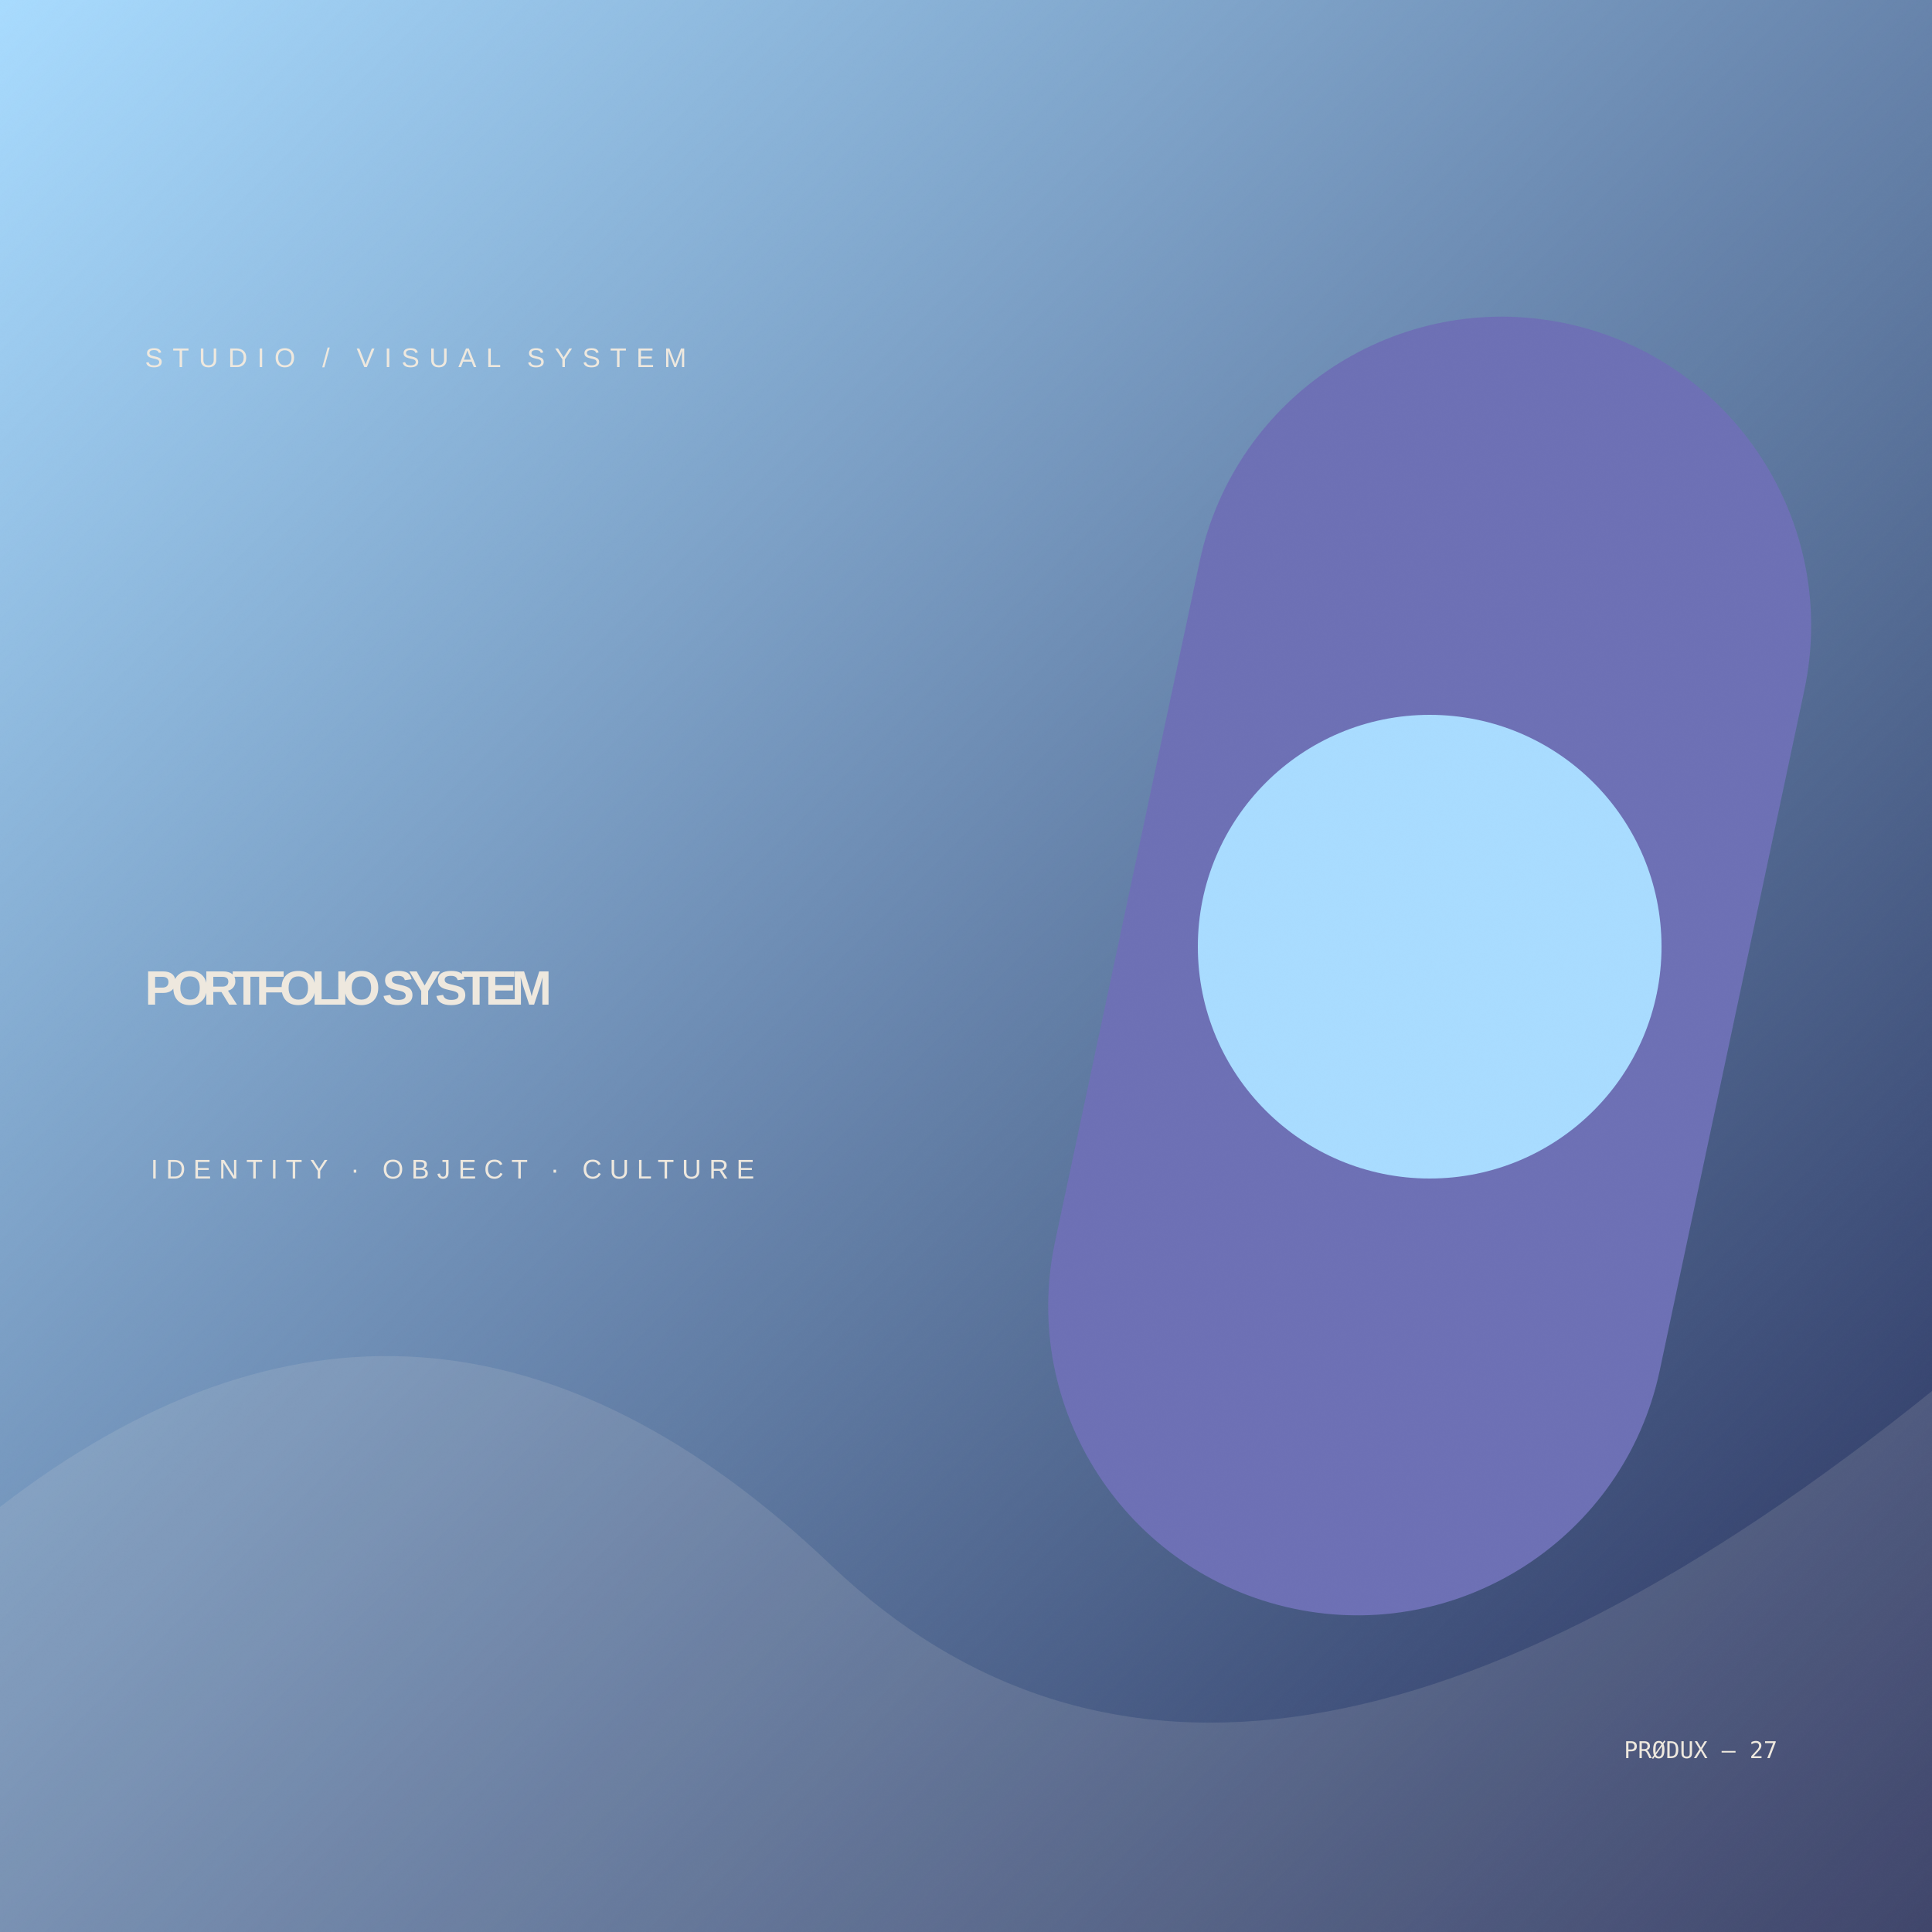
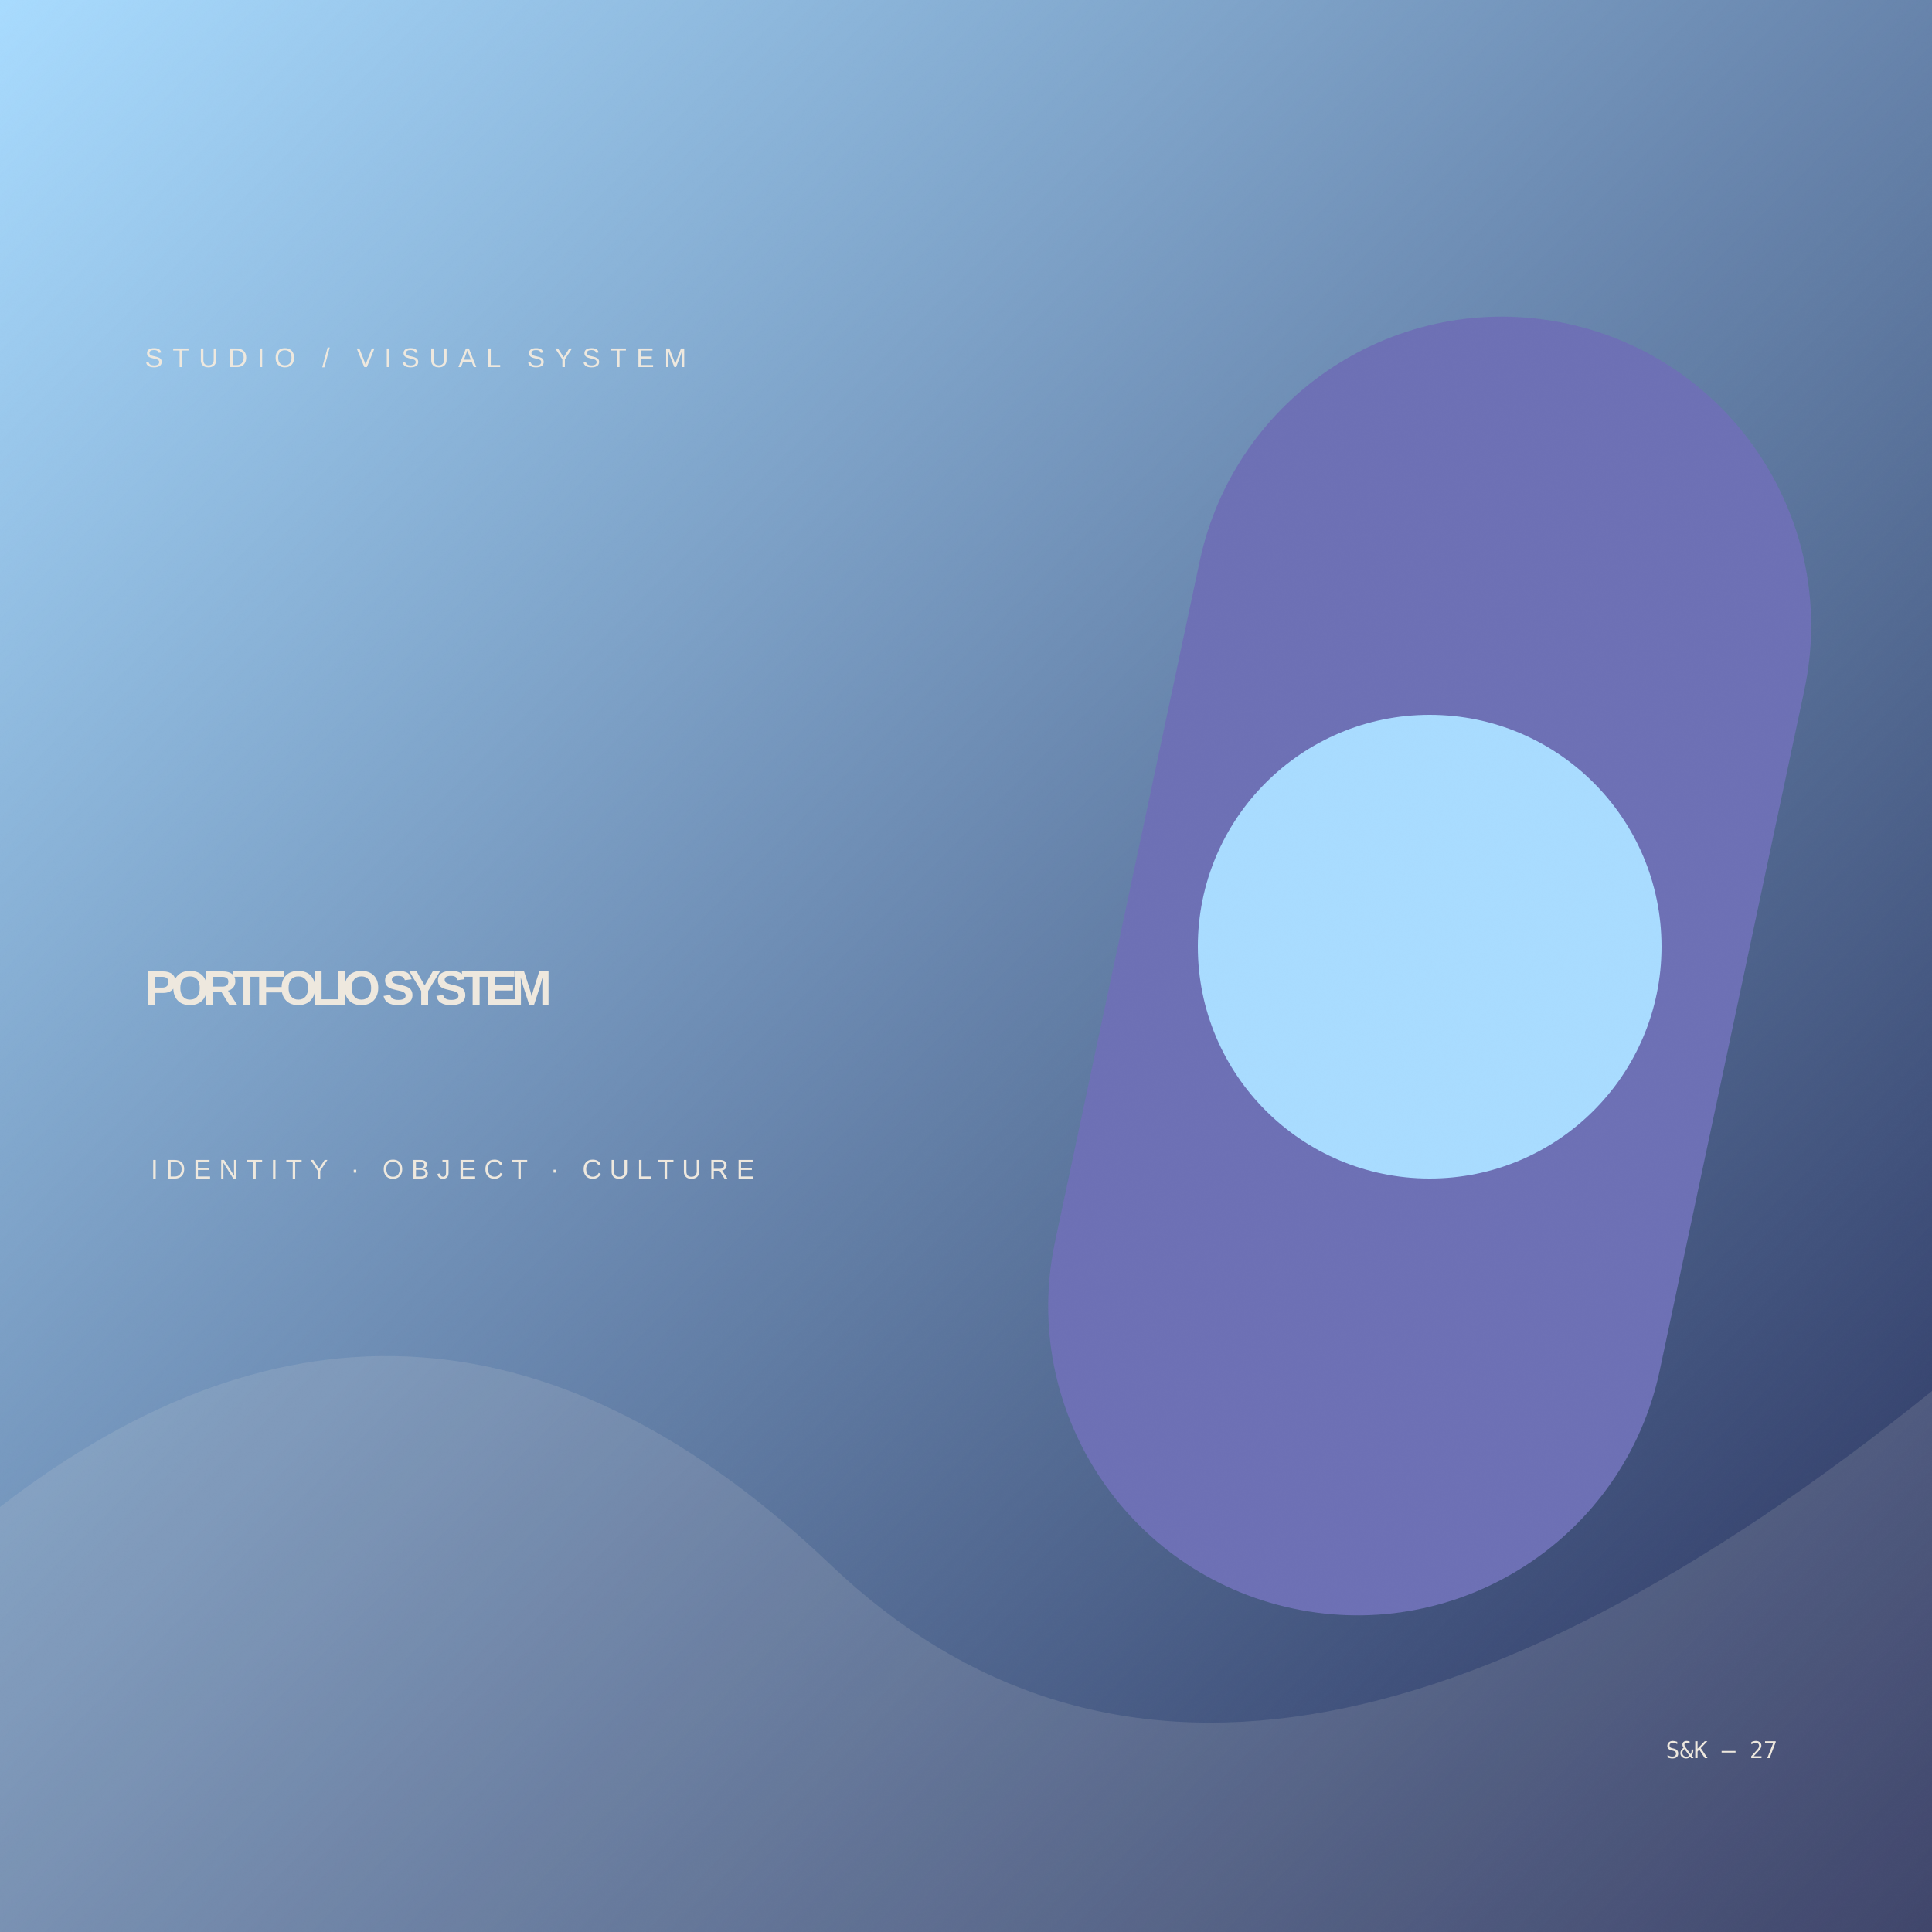
<svg xmlns="http://www.w3.org/2000/svg" width="1000" height="1000" viewBox="0 0 1000 1000">
  <defs>
    <linearGradient id="g" x1="0" y1="0" x2="1" y2="1">
      <stop stop-color="#a9dcff" />
      <stop offset="1" stop-color="#252d59" />
    </linearGradient>
    <filter id="noise">
      <feTurbulence baseFrequency=".7" numOctaves="2" stitchTiles="stitch" />
      <feColorMatrix values=".4 0 0 0 .2 .4 0 0 0 .2 .4 0 0 0 .2 0 0 0 .12 0" />
    </filter>
  </defs>
  <rect width="100%" height="100%" fill="url(#g)" />
  <rect x="580" y="160" width="320" height="680" rx="160" fill="#6d70b5" transform="rotate(12 740 500)" />
  <circle cx="740" cy="490" r="120" fill="#a9dcff" />
  <path d="M0 780Q220 610 430 810T1000 720V1000H0Z" fill="#eee8de" opacity=".13" />
  <rect width="100%" height="100%" filter="url(#noise)" opacity=".14" />
  <text x="75" y="190" fill="#eee8de" font-family="Arial,sans-serif" font-size="14" letter-spacing="5">STUDIO / VISUAL SYSTEM</text>
  <text x="75" y="520" fill="#eee8de" font-family="Arial,sans-serif" font-size="25" font-weight="600" letter-spacing="-3">PORTFOLIO SYSTEM</text>
  <text x="78" y="610" fill="#eee8de" font-family="Arial,sans-serif" font-size="14" letter-spacing="4">IDENTITY · OBJECT · CULTURE</text>
-   <text x="920" y="910" text-anchor="end" fill="#eee8de" font-family="monospace" font-size="12">PRØDUX — 27</text>
+   <text x="920" y="910" text-anchor="end" fill="#eee8de" font-family="monospace" font-size="12">S&amp;K — 27</text>
</svg>
